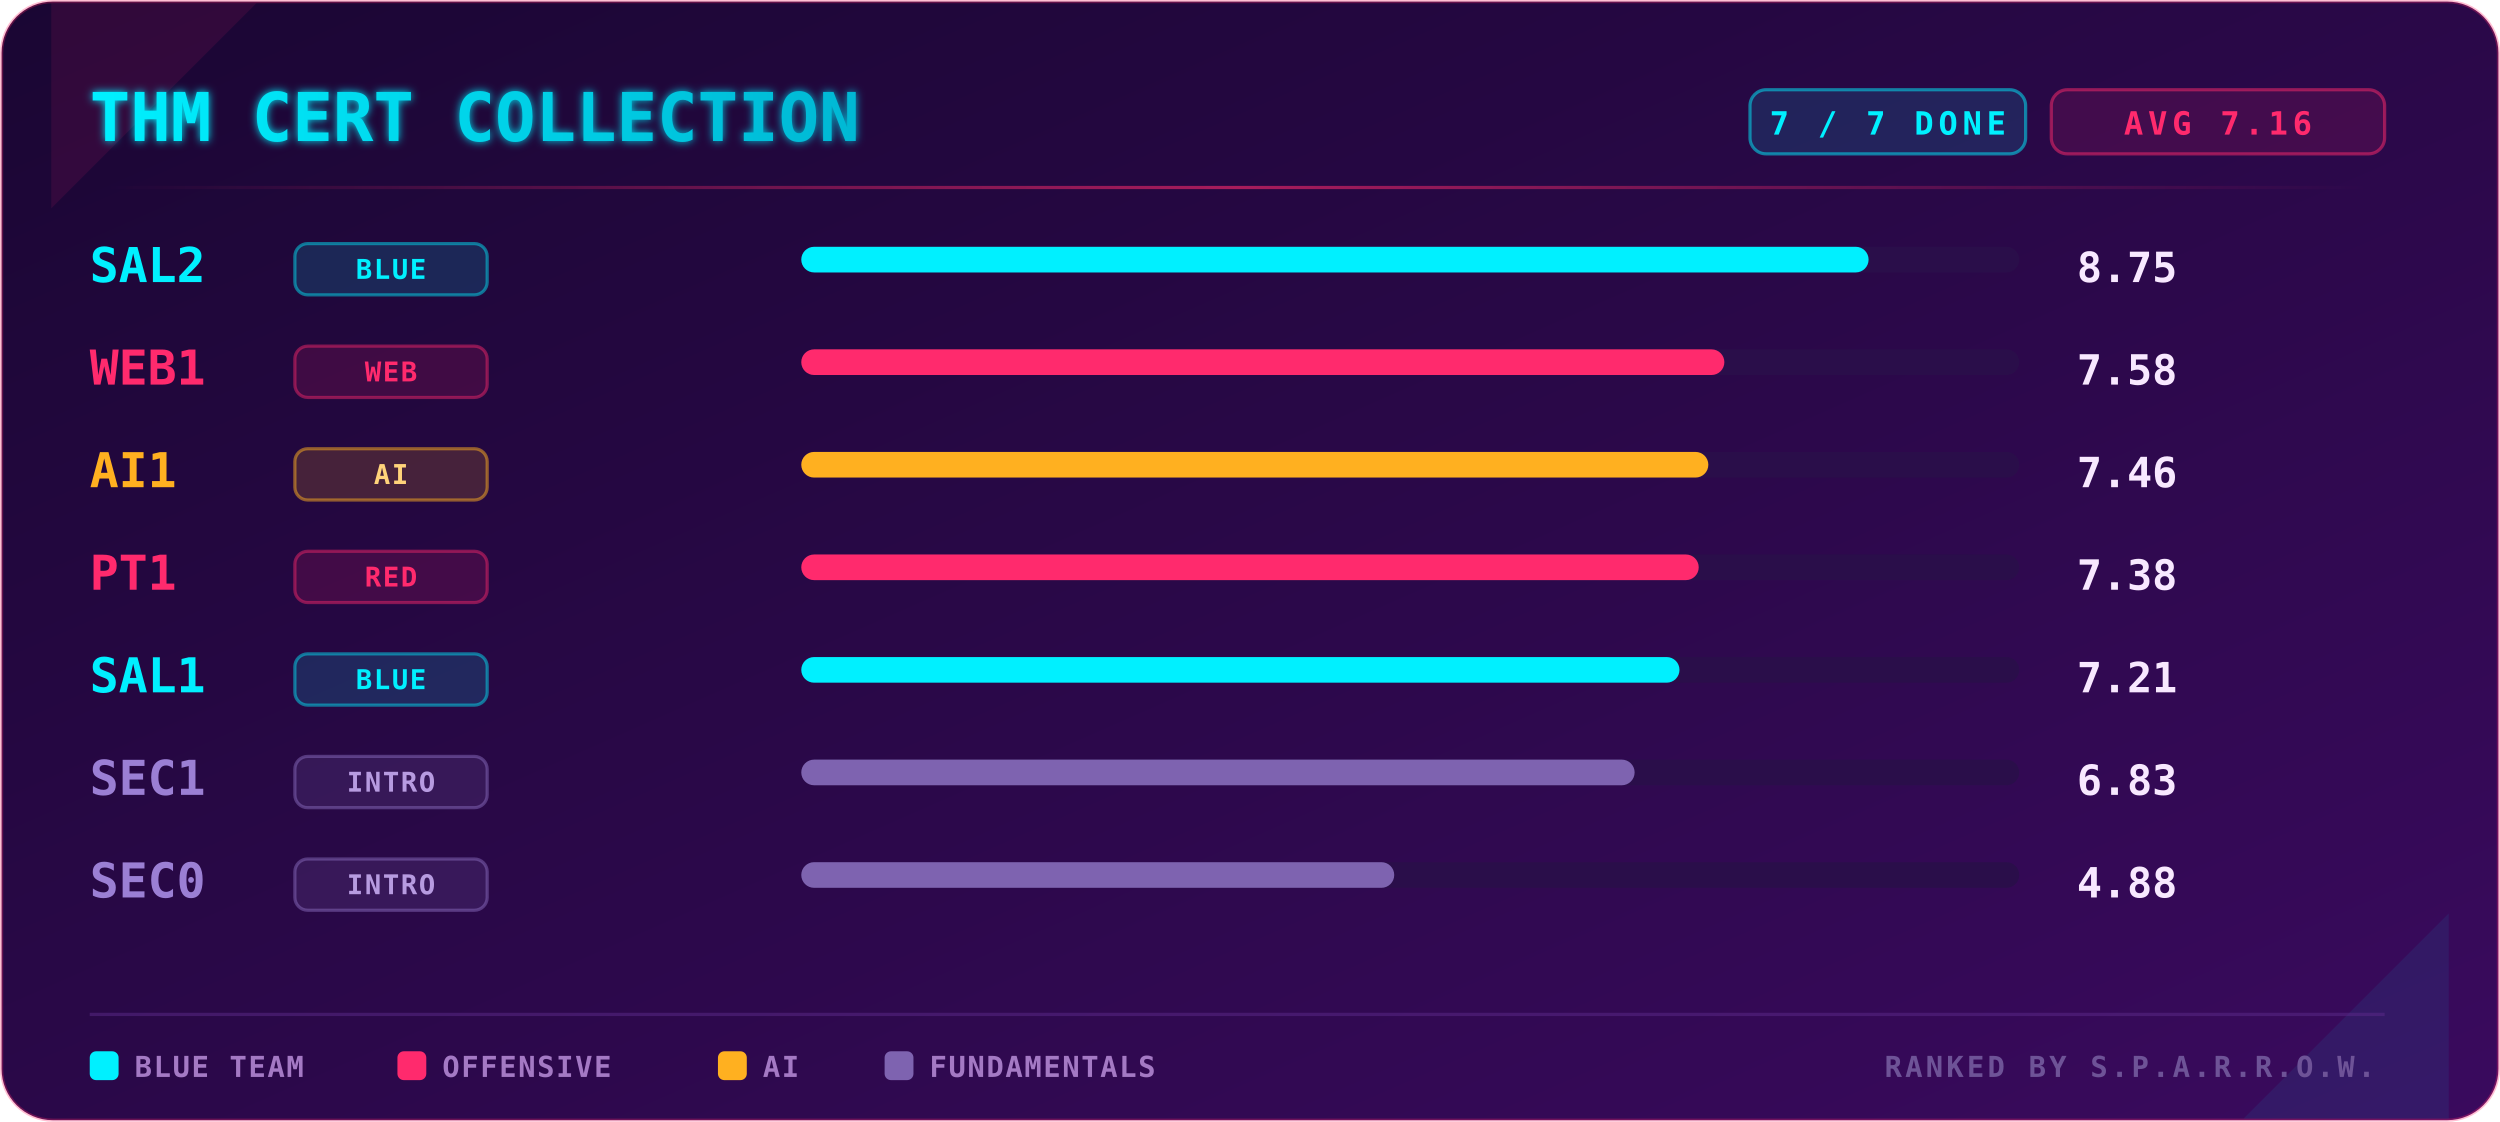
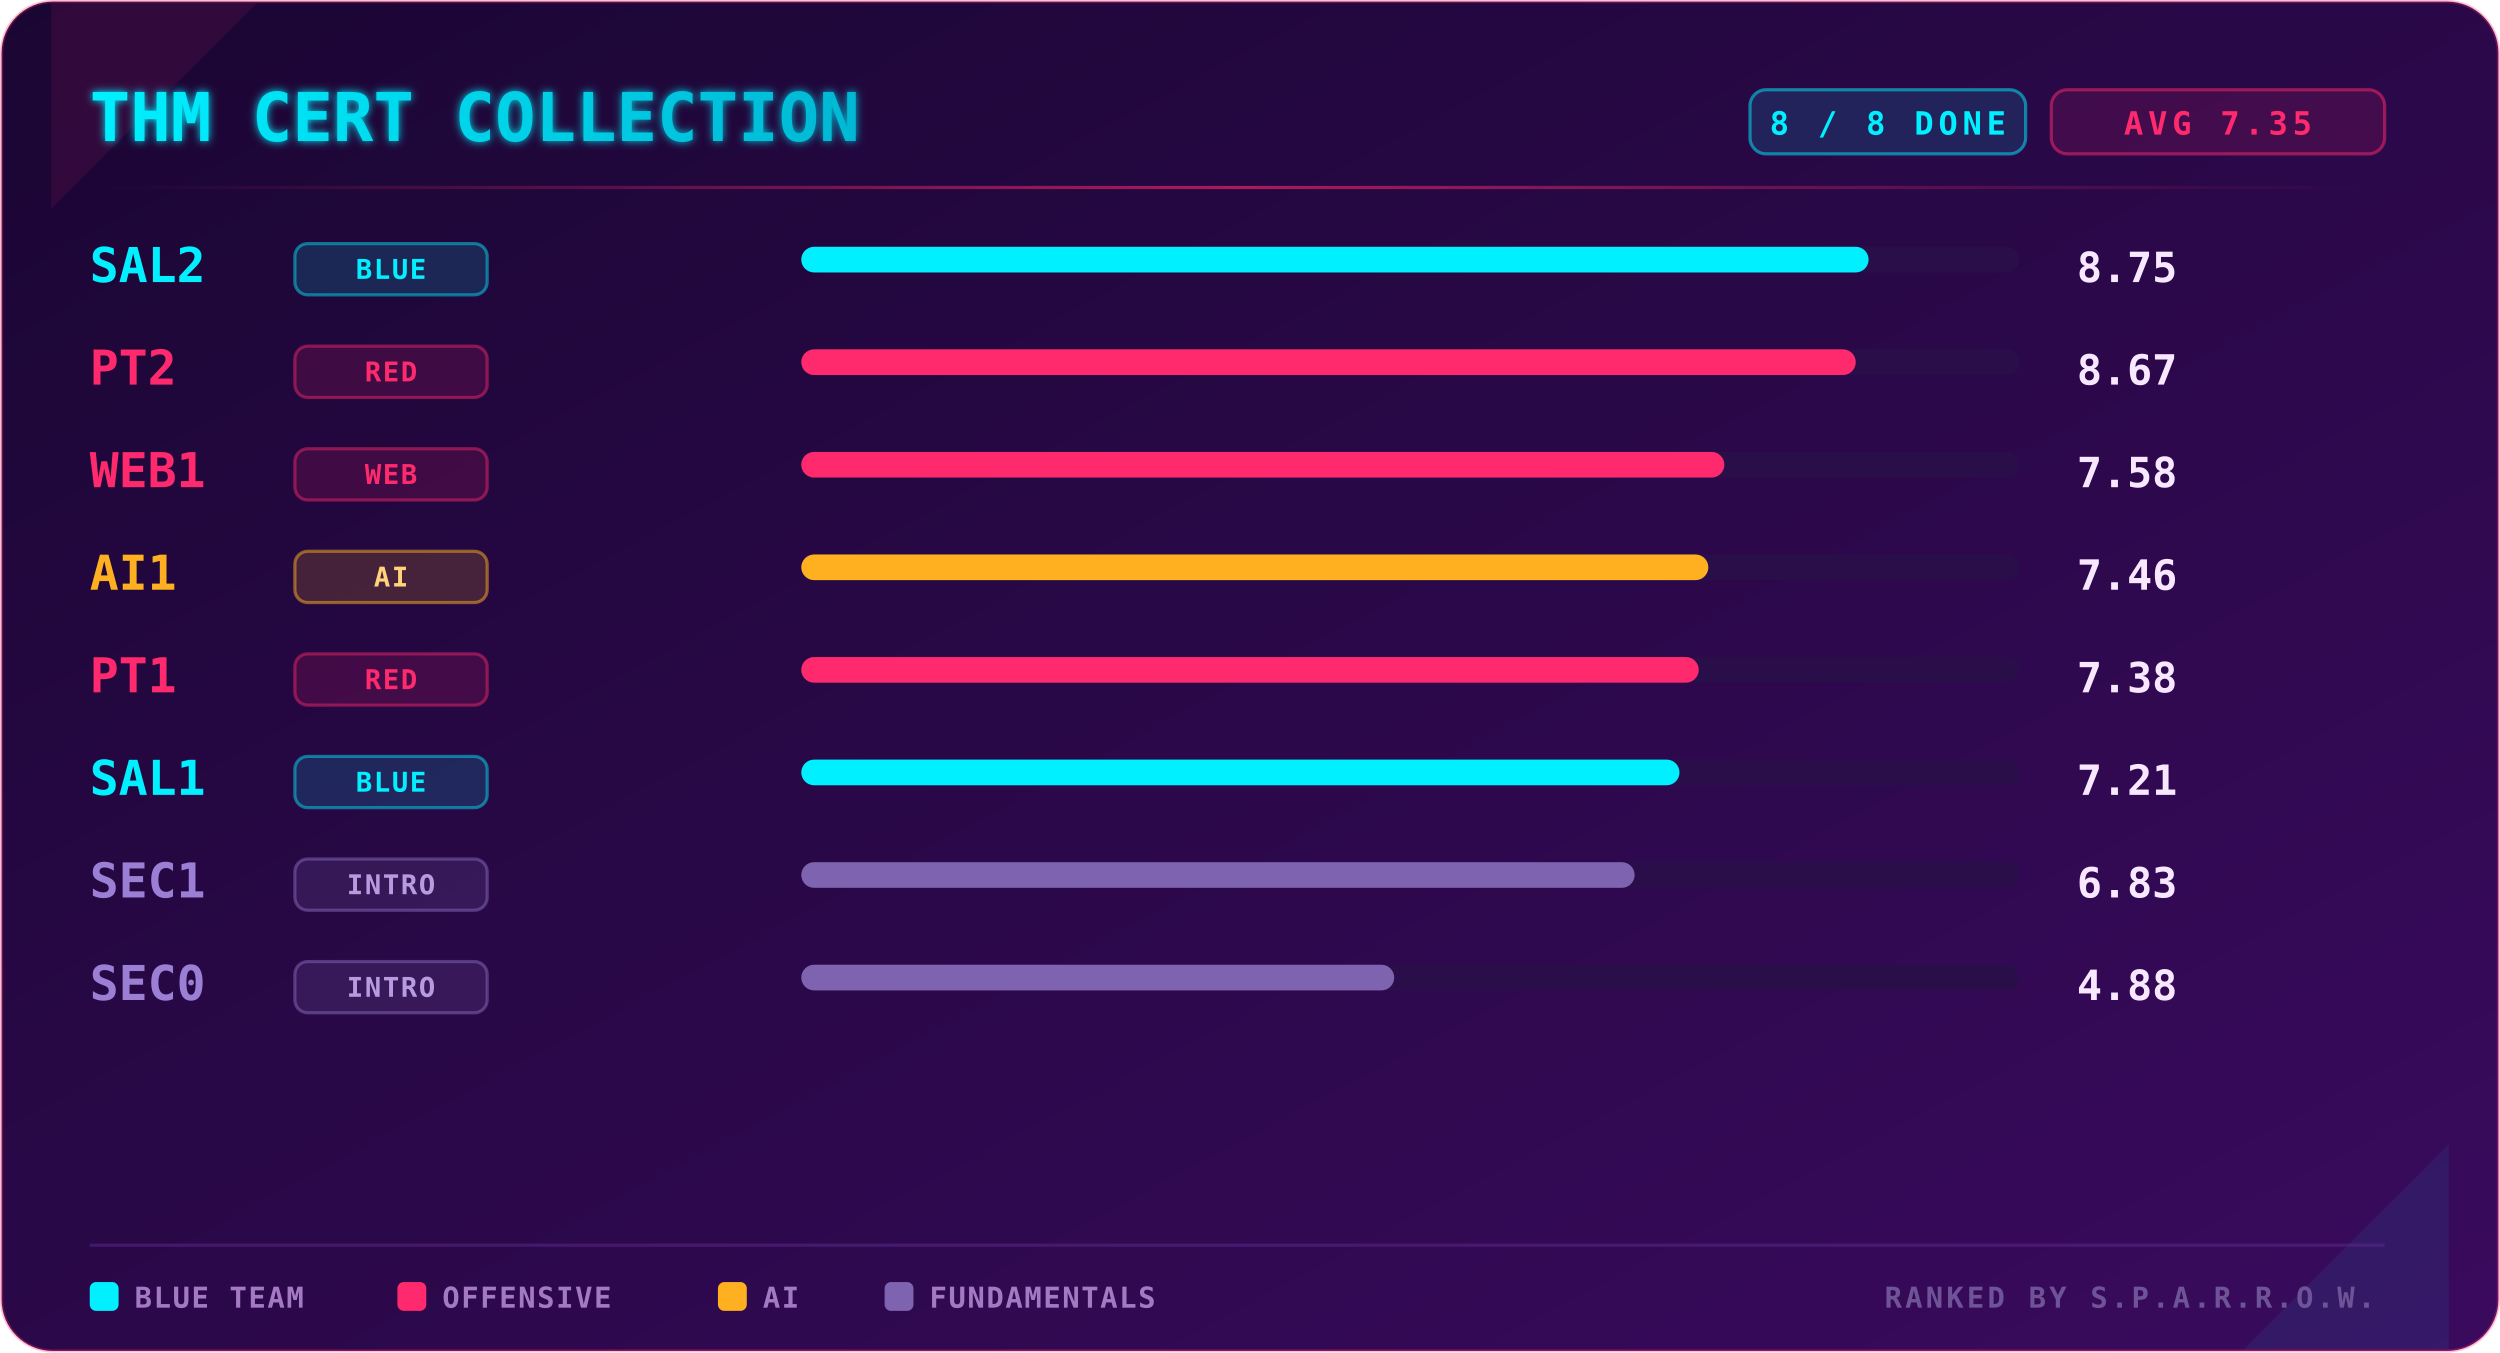
- <svg xmlns="http://www.w3.org/2000/svg" viewBox="0 0 780 350" width="780" height="350" role="img" aria-label="TryHackMe certification collection, all seven reviewed, ranked by S.P.A.R.R.O.W. score">
+ <svg xmlns="http://www.w3.org/2000/svg" viewBox="0 0 780 422" width="780" height="422" role="img" aria-label="TryHackMe certification collection, all eight reviewed, ranked by S.P.A.R.R.O.W. score, average 7.35">
  <defs>
    <linearGradient id="bg" x1="0" y1="0" x2="1" y2="1">
      <stop offset="0%" stop-color="#1a0633" />
      <stop offset="100%" stop-color="#3a0a5e" />
    </linearGradient>
    <linearGradient id="hero" x1="0" y1="0" x2="1" y2="0">
      <stop offset="0%" stop-color="#00F0FF" />
      <stop offset="100%" stop-color="#00B8D4" />
    </linearGradient>
    <linearGradient id="rule" x1="0" y1="0" x2="1" y2="0">
      <stop offset="0%" stop-color="#FF2A6D" stop-opacity="0" />
      <stop offset="50%" stop-color="#FF2A6D" stop-opacity="0.6" />
      <stop offset="100%" stop-color="#FF2A6D" stop-opacity="0" />
    </linearGradient>
    <filter id="glow" x="-40%" y="-40%" width="180%" height="180%">
      <feGaussianBlur stdDeviation="1.4" result="b" />
      <feMerge>
        <feMergeNode in="b" />
        <feMergeNode in="SourceGraphic" />
      </feMerge>
    </filter>
  </defs>
  <style>text{font-family:ui-monospace,'SF Mono',Menlo,'Cascadia Code',Consolas,monospace}</style>
-   <rect x="0.5" y="0.5" width="779" height="349" rx="16" fill="url(#bg)" stroke="#FF2A6D" stroke-opacity="0.30" />
+   <rect x="0.5" y="0.5" width="779" height="421" rx="16" fill="url(#bg)" stroke="#FF2A6D" stroke-opacity="0.30" />
  <path d="M 16,1 L 80,1 L 16,65 Z" fill="#FF2A6D" opacity="0.10" />
-   <path d="M 764,349 L 700,349 L 764,285 Z" fill="#00F0FF" opacity="0.07" />
+   <path d="M 764,421 L 700,421 L 764,357 Z" fill="#00F0FF" opacity="0.07" />
  <text x="28" y="44" fill="url(#hero)" font-size="21" font-weight="700" filter="url(#glow)">THM CERT COLLECTION</text>
  <g transform="translate(546,28)">
    <rect x="0" y="0" width="86" height="20" rx="5" fill="#00F0FF" fill-opacity="0.12" stroke="#00F0FF" stroke-opacity="0.5" />
-     <text x="43" y="14" fill="#00F0FF" font-size="10" font-weight="700" letter-spacing="1.5" text-anchor="middle">7 / 7 DONE</text>
+     <text x="43" y="14" fill="#00F0FF" font-size="10" font-weight="700" letter-spacing="1.5" text-anchor="middle">8 / 8 DONE</text>
  </g>
  <g transform="translate(640,28)">
    <rect x="0" y="0" width="104" height="20" rx="5" fill="#FF2A6D" fill-opacity="0.12" stroke="#FF2A6D" stroke-opacity="0.5" />
-     <text x="52" y="14" fill="#FF2A6D" font-size="10" font-weight="700" letter-spacing="1.5" text-anchor="middle">AVG 7.16</text>
+     <text x="52" y="14" fill="#FF2A6D" font-size="10" font-weight="700" letter-spacing="1.5" text-anchor="middle">AVG 7.35</text>
  </g>
  <rect x="28" y="58" width="716" height="1" fill="url(#rule)" />
  <g transform="translate(0,88)">
    <g transform="translate(0,0)">
      <text x="28" y="0" fill="#00F0FF" font-size="15" font-weight="700">SAL2</text>
      <rect x="92" y="-12" width="60" height="16" rx="4" fill="#00F0FF" fill-opacity="0.14" stroke="#00F0FF" stroke-opacity="0.45" />
      <text x="122" y="-1" fill="#00F0FF" font-size="8.5" font-weight="700" letter-spacing="0.5" text-anchor="middle">BLUE</text>
      <rect x="250" y="-11" width="380" height="8" rx="4" fill="#2a0e4a" />
      <rect x="250" y="-11" width="333" height="8" rx="4" fill="#00F0FF" />
      <text x="648" y="0" fill="#F8E8FF" font-size="13" font-weight="700">8.75</text>
    </g>
    <g transform="translate(0,32)">
+       <text x="28" y="0" fill="#FF2A6D" font-size="15" font-weight="700">PT2</text>
+       <rect x="92" y="-12" width="60" height="16" rx="4" fill="#FF2A6D" fill-opacity="0.14" stroke="#FF2A6D" stroke-opacity="0.45" />
+       <text x="122" y="-1" fill="#FF2A6D" font-size="8.5" font-weight="700" letter-spacing="0.5" text-anchor="middle">RED</text>
+       <rect x="250" y="-11" width="380" height="8" rx="4" fill="#2a0e4a" />
+       <rect x="250" y="-11" width="329" height="8" rx="4" fill="#FF2A6D" />
+       <text x="648" y="0" fill="#F8E8FF" font-size="13" font-weight="700">8.67</text>
+     </g>
+     <g transform="translate(0,64)">
      <text x="28" y="0" fill="#FF2A6D" font-size="15" font-weight="700">WEB1</text>
      <rect x="92" y="-12" width="60" height="16" rx="4" fill="#FF2A6D" fill-opacity="0.14" stroke="#FF2A6D" stroke-opacity="0.45" />
      <text x="122" y="-1" fill="#FF2A6D" font-size="8.5" font-weight="700" letter-spacing="0.5" text-anchor="middle">WEB</text>
      <rect x="250" y="-11" width="380" height="8" rx="4" fill="#2a0e4a" />
      <rect x="250" y="-11" width="288" height="8" rx="4" fill="#FF2A6D" />
      <text x="648" y="0" fill="#F8E8FF" font-size="13" font-weight="700">7.58</text>
    </g>
-     <g transform="translate(0,64)">
+     <g transform="translate(0,96)">
      <text x="28" y="0" fill="#FFB020" font-size="15" font-weight="700">AI1</text>
      <rect x="92" y="-12" width="60" height="16" rx="4" fill="#FFB020" fill-opacity="0.16" stroke="#FFB020" stroke-opacity="0.5" />
      <text x="122" y="-1" fill="#FFD37A" font-size="8.5" font-weight="700" letter-spacing="0.5" text-anchor="middle">AI</text>
      <rect x="250" y="-11" width="380" height="8" rx="4" fill="#2a0e4a" />
      <rect x="250" y="-11" width="283" height="8" rx="4" fill="#FFB020" />
      <text x="648" y="0" fill="#F8E8FF" font-size="13" font-weight="700">7.46</text>
    </g>
-     <g transform="translate(0,96)">
+     <g transform="translate(0,128)">
      <text x="28" y="0" fill="#FF2A6D" font-size="15" font-weight="700">PT1</text>
      <rect x="92" y="-12" width="60" height="16" rx="4" fill="#FF2A6D" fill-opacity="0.14" stroke="#FF2A6D" stroke-opacity="0.45" />
      <text x="122" y="-1" fill="#FF2A6D" font-size="8.5" font-weight="700" letter-spacing="0.5" text-anchor="middle">RED</text>
      <rect x="250" y="-11" width="380" height="8" rx="4" fill="#2a0e4a" />
      <rect x="250" y="-11" width="280" height="8" rx="4" fill="#FF2A6D" />
      <text x="648" y="0" fill="#F8E8FF" font-size="13" font-weight="700">7.38</text>
    </g>
-     <g transform="translate(0,128)">
+     <g transform="translate(0,160)">
      <text x="28" y="0" fill="#00F0FF" font-size="15" font-weight="700">SAL1</text>
      <rect x="92" y="-12" width="60" height="16" rx="4" fill="#00F0FF" fill-opacity="0.14" stroke="#00F0FF" stroke-opacity="0.45" />
      <text x="122" y="-1" fill="#00F0FF" font-size="8.5" font-weight="700" letter-spacing="0.5" text-anchor="middle">BLUE</text>
      <rect x="250" y="-11" width="380" height="8" rx="4" fill="#2a0e4a" />
      <rect x="250" y="-11" width="274" height="8" rx="4" fill="#00F0FF" />
      <text x="648" y="0" fill="#F8E8FF" font-size="13" font-weight="700">7.21</text>
    </g>
-     <g transform="translate(0,160)">
+     <g transform="translate(0,192)">
      <text x="28" y="0" fill="#9B7FD4" font-size="15" font-weight="700">SEC1</text>
      <rect x="92" y="-12" width="60" height="16" rx="4" fill="#7E63B0" fill-opacity="0.18" stroke="#9B7FD4" stroke-opacity="0.4" />
      <text x="122" y="-1" fill="#B79BE0" font-size="8.5" font-weight="700" letter-spacing="0.5" text-anchor="middle">INTRO</text>
      <rect x="250" y="-11" width="380" height="8" rx="4" fill="#2a0e4a" />
      <rect x="250" y="-11" width="260" height="8" rx="4" fill="#7E63B0" />
      <text x="648" y="0" fill="#F8E8FF" font-size="13" font-weight="700">6.83</text>
    </g>
-     <g transform="translate(0,192)">
+     <g transform="translate(0,224)">
      <text x="28" y="0" fill="#9B7FD4" font-size="15" font-weight="700">SEC0</text>
      <rect x="92" y="-12" width="60" height="16" rx="4" fill="#7E63B0" fill-opacity="0.18" stroke="#9B7FD4" stroke-opacity="0.4" />
      <text x="122" y="-1" fill="#B79BE0" font-size="8.5" font-weight="700" letter-spacing="0.5" text-anchor="middle">INTRO</text>
      <rect x="250" y="-11" width="380" height="8" rx="4" fill="#2a0e4a" />
      <rect x="250" y="-11" width="185" height="8" rx="4" fill="#7E63B0" />
      <text x="648" y="0" fill="#F8E8FF" font-size="13" font-weight="700">4.88</text>
    </g>
  </g>
-   <rect x="28" y="316" width="716" height="1" fill="#5C2A8A" opacity="0.5" />
-   <g transform="translate(28,336)" font-size="9" font-weight="600" letter-spacing="0.5">
+   <rect x="28" y="388" width="716" height="1" fill="#5C2A8A" opacity="0.5" />
+   <g transform="translate(28,408)" font-size="9" font-weight="600" letter-spacing="0.5">
    <rect x="0" y="-8" width="9" height="9" rx="2" fill="#00F0FF" />
    <text x="14" y="0" fill="#A479C4">BLUE TEAM</text>
    <rect x="96" y="-8" width="9" height="9" rx="2" fill="#FF2A6D" />
    <text x="110" y="0" fill="#A479C4">OFFENSIVE</text>
    <rect x="196" y="-8" width="9" height="9" rx="2" fill="#FFB020" />
    <text x="210" y="0" fill="#A479C4">AI</text>
    <rect x="248" y="-8" width="9" height="9" rx="2" fill="#7E63B0" />
    <text x="262" y="0" fill="#A479C4">FUNDAMENTALS</text>
    <text x="560" y="0" fill="#6E5397" letter-spacing="1">RANKED BY S.P.A.R.R.O.W.</text>
  </g>
</svg>
